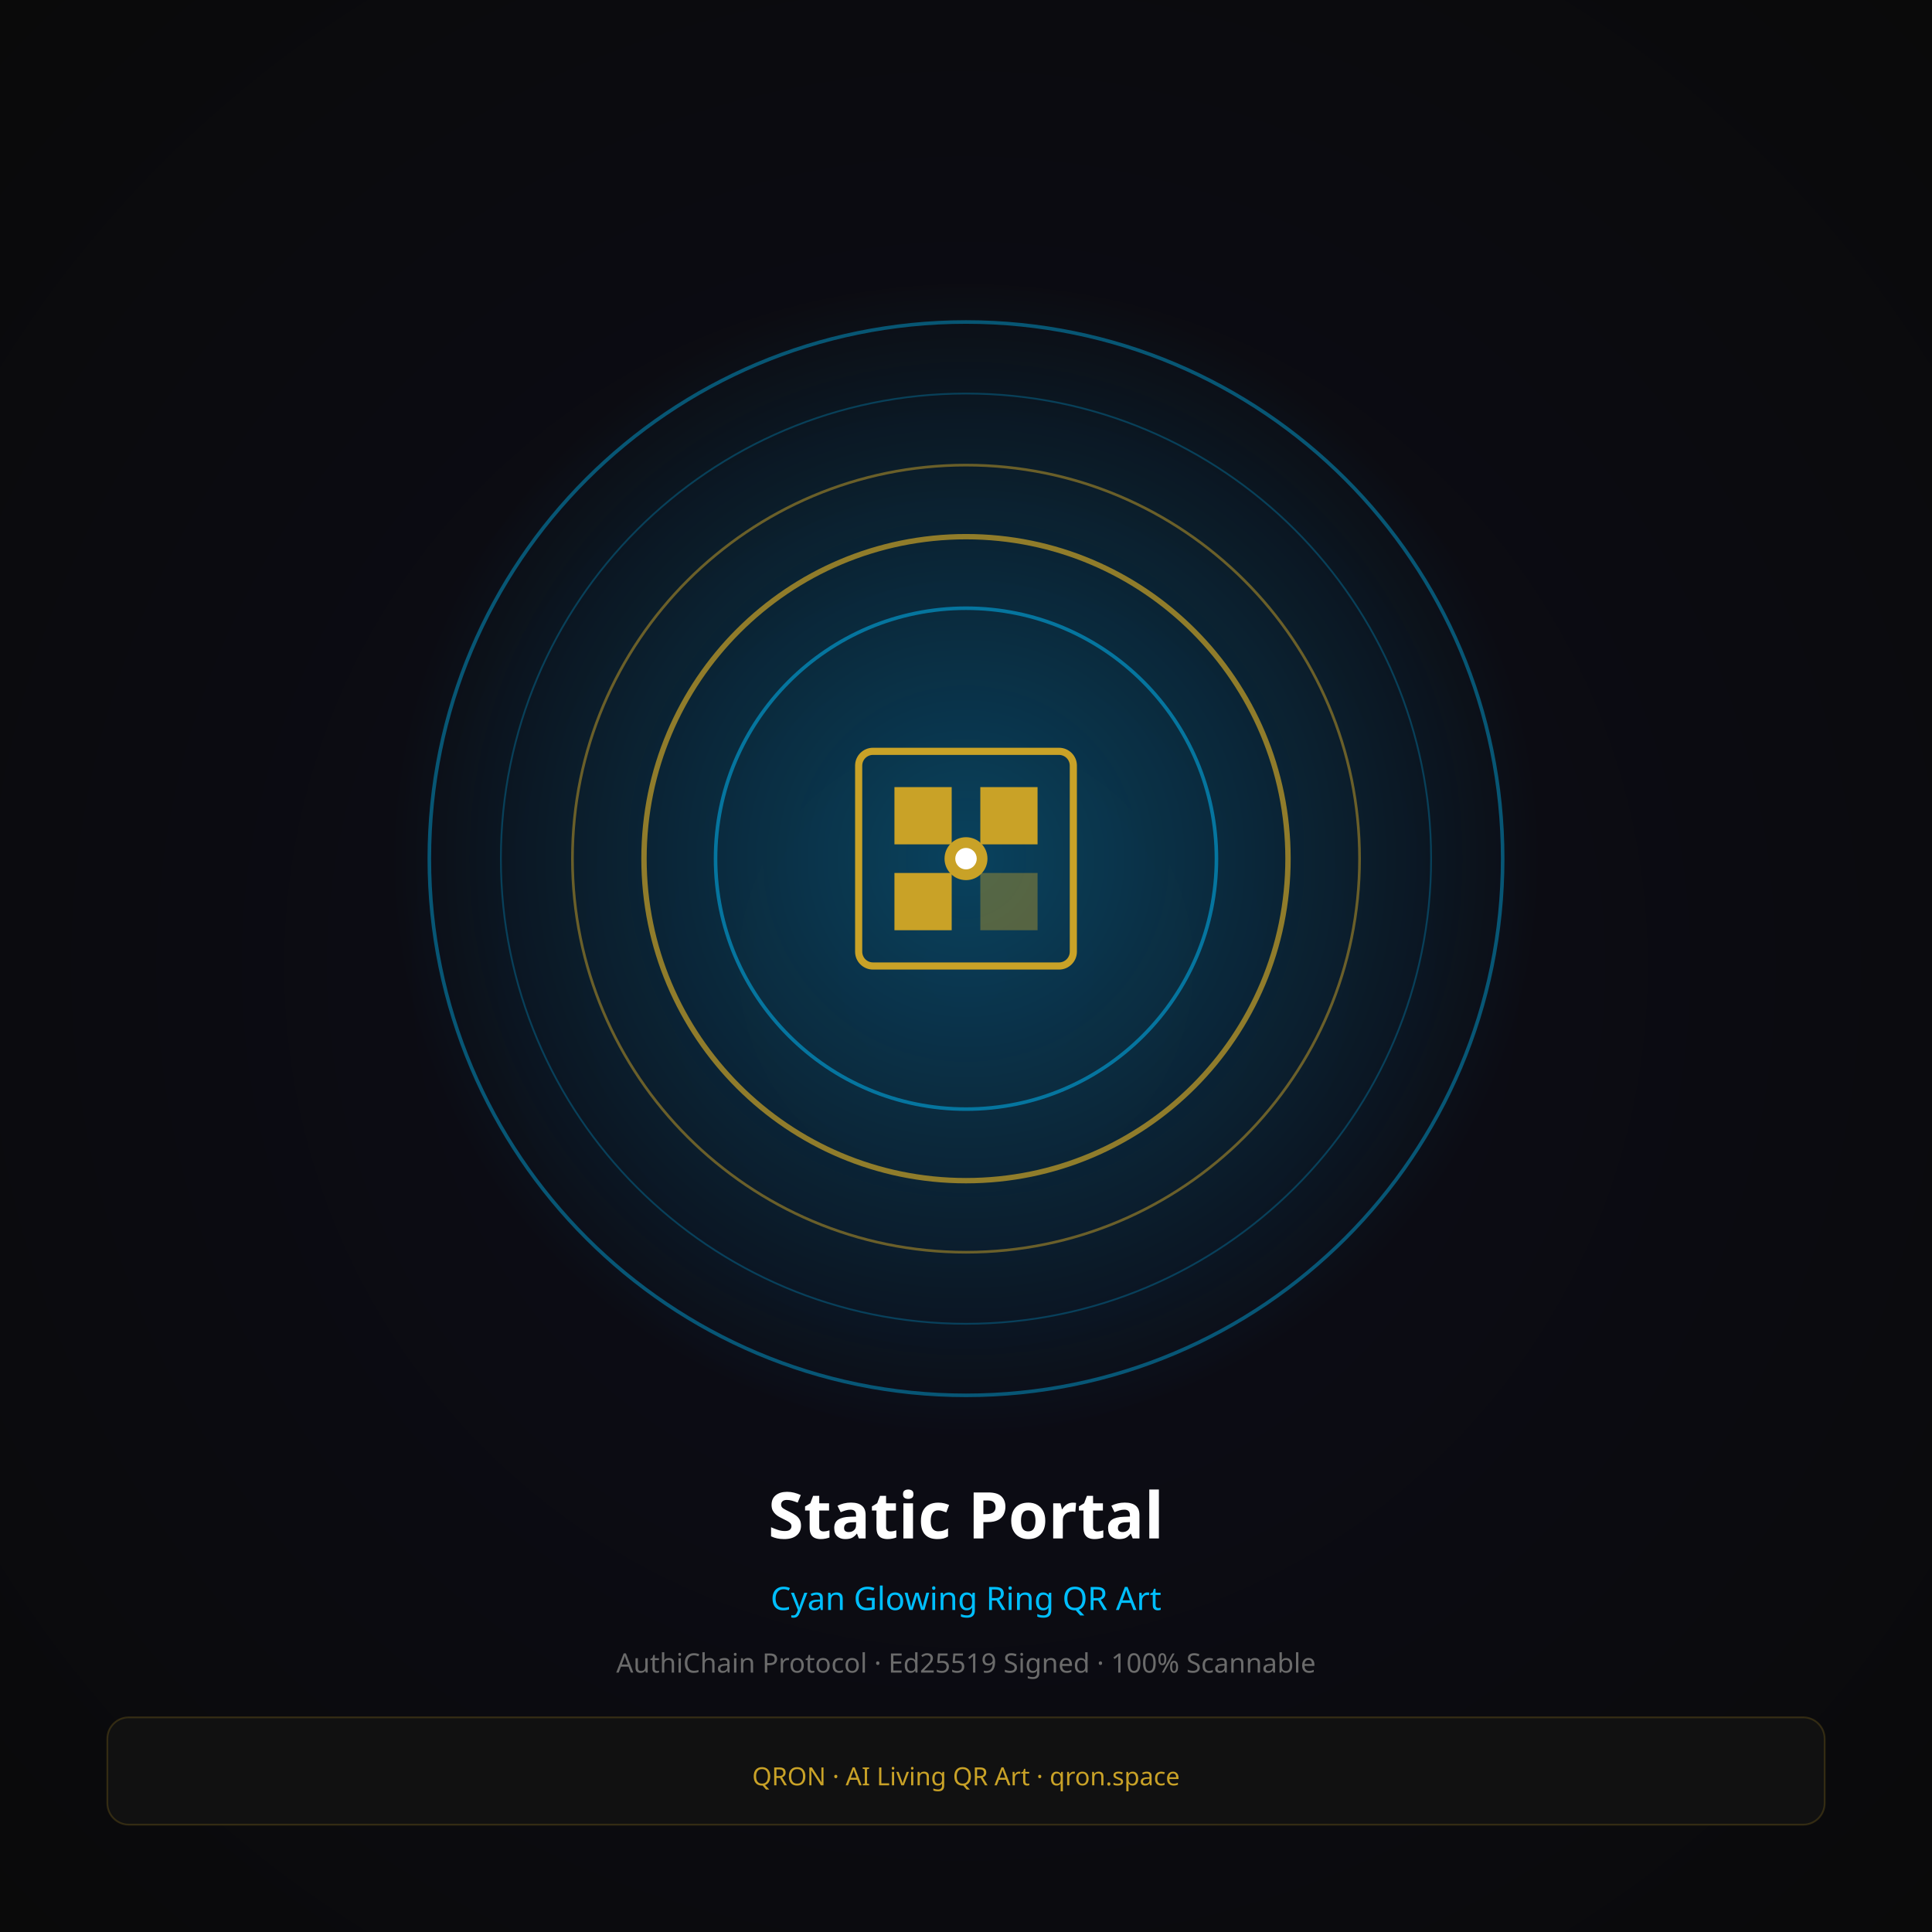
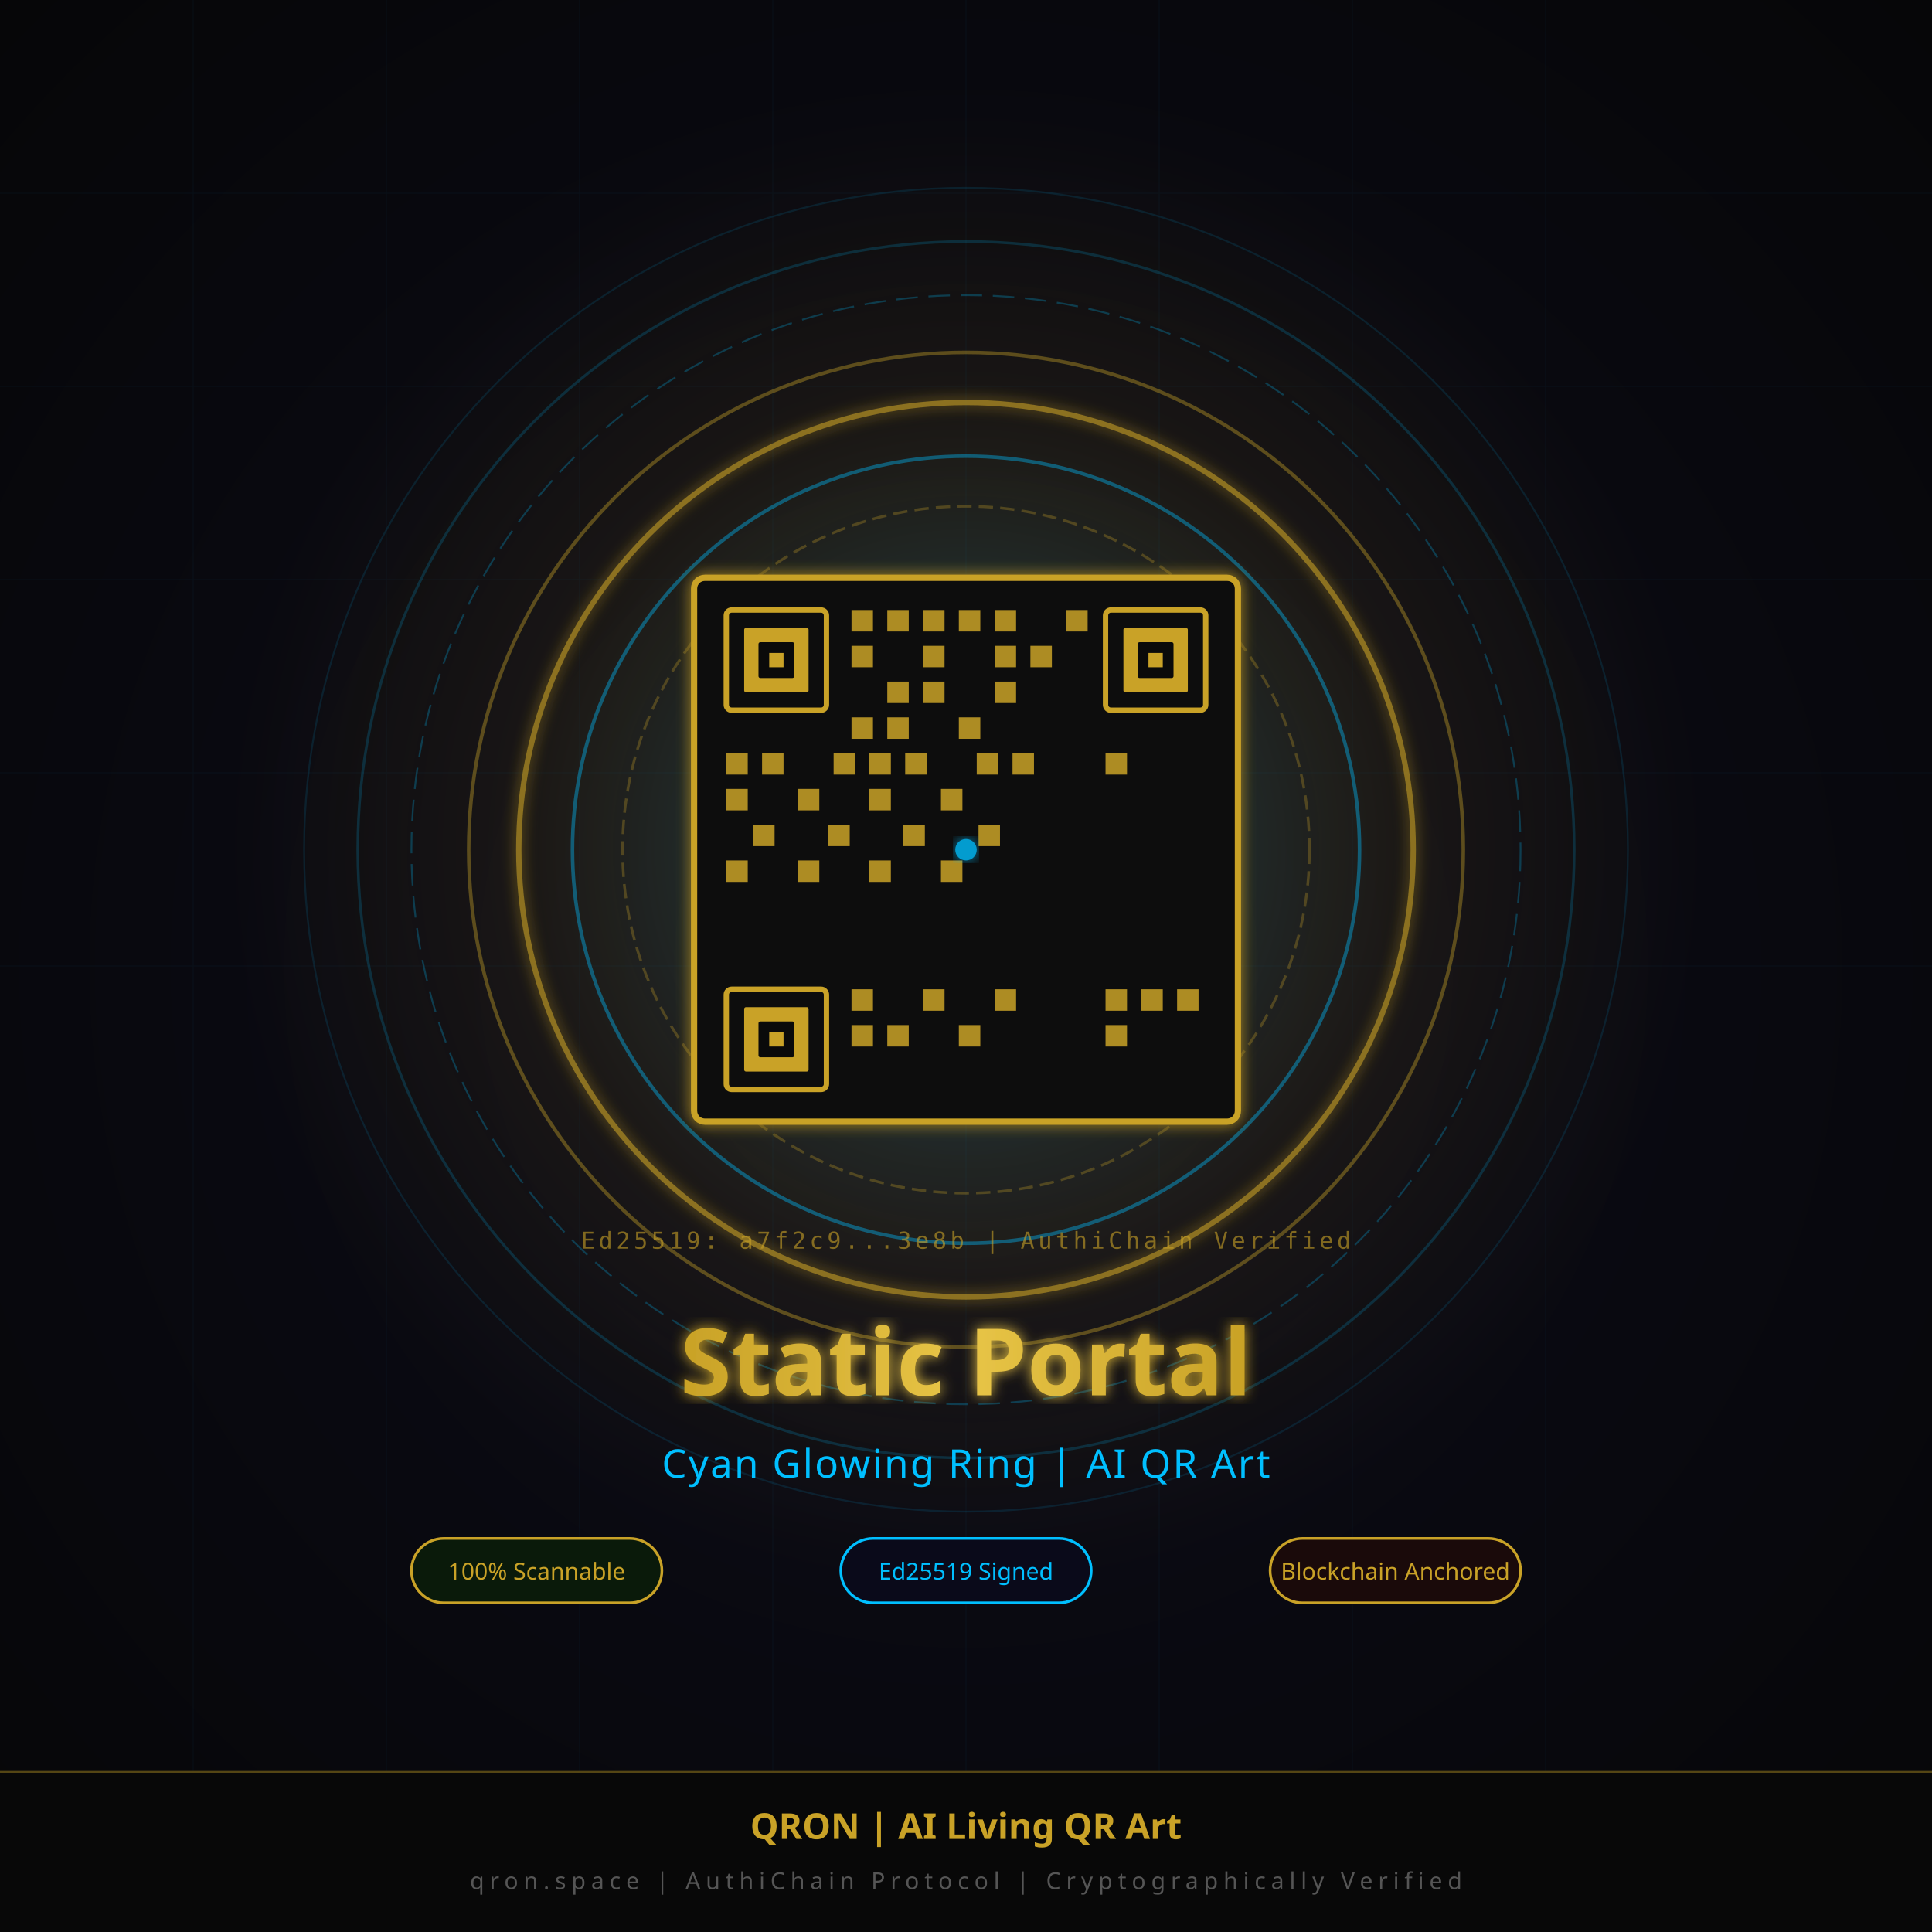
<svg xmlns="http://www.w3.org/2000/svg" viewBox="0 0 1080 1080" width="1080" height="1080">
  <defs>
    <radialGradient id="bg" cx="50%" cy="50%" r="70%">
      <stop offset="0%" stop-color="#0d0d1a" />
-       <stop offset="100%" stop-color="#0a0a0a" />
+       <stop offset="100%" stop-color="#060608" />
    </radialGradient>
-     <radialGradient id="glow" cx="50%" cy="50%" r="50%">
-       <stop offset="0%" stop-color="#00bfff" stop-opacity="0.3" />
-       <stop offset="100%" stop-color="#00bfff" stop-opacity="0" />
+     <radialGradient id="centerGlow" cx="50%" cy="44%" r="38%">
+       <stop offset="0%" stop-color="#00bfff" stop-opacity="0.35" />
+       <stop offset="60%" stop-color="#c9a227" stop-opacity="0.08" />
+       <stop offset="100%" stop-color="#c9a227" stop-opacity="0" />
    </radialGradient>
+     <radialGradient id="goldGlow" cx="50%" cy="44%" r="25%">
+       <stop offset="0%" stop-color="#c9a227" stop-opacity="0.5" />
+       <stop offset="100%" stop-color="#c9a227" stop-opacity="0" />
+     </radialGradient>
+     <linearGradient id="labelGrad" x1="0%" y1="0%" x2="100%" y2="0%">
+       <stop offset="0%" stop-color="#c9a227" />
+       <stop offset="50%" stop-color="#e8c547" />
+       <stop offset="100%" stop-color="#c9a227" />
+     </linearGradient>
+     <filter id="glow4">
+       <feGaussianBlur stdDeviation="4" result="b" />
+       <feMerge>
+         <feMergeNode in="b" />
+         <feMergeNode in="SourceGraphic" />
+       </feMerge>
+     </filter>
+     <filter id="glow8">
+       <feGaussianBlur stdDeviation="8" result="b" />
+       <feMerge>
+         <feMergeNode in="b" />
+         <feMergeNode in="SourceGraphic" />
+       </feMerge>
+     </filter>
+     <filter id="glow16">
+       <feGaussianBlur stdDeviation="16" result="b" />
+       <feMerge>
+         <feMergeNode in="b" />
+         <feMergeNode in="SourceGraphic" />
+       </feMerge>
+     </filter>
  </defs>
  <rect width="1080" height="1080" fill="url(#bg)" />
-   <circle cx="540" cy="480" r="320" fill="url(#glow)" />
-   <circle cx="540" cy="480" r="300" fill="none" stroke="#00bfff" stroke-width="2" opacity="0.4" />
-   <circle cx="540" cy="480" r="260" fill="none" stroke="#00bfff" stroke-width="1" opacity="0.25" />
-   <circle cx="540" cy="480" r="220" fill="none" stroke="#c9a227" stroke-width="1.5" opacity="0.5" />
-   <circle cx="540" cy="480" r="180" fill="none" stroke="#c9a227" stroke-width="3" opacity="0.7" />
-   <circle cx="540" cy="480" r="140" fill="none" stroke="#00bfff" stroke-width="2" opacity="0.5" />
-   <rect x="480" y="420" width="120" height="120" rx="8" fill="none" stroke="#c9a227" stroke-width="4" />
-   <rect x="500" y="440" width="32" height="32" fill="#c9a227" />
-   <rect x="548" y="440" width="32" height="32" fill="#c9a227" />
-   <rect x="500" y="488" width="32" height="32" fill="#c9a227" />
-   <rect x="548" y="488" width="32" height="32" fill="#c9a227" opacity="0.4" />
-   <circle cx="540" cy="480" r="12" fill="#c9a227" />
-   <circle cx="540" cy="480" r="6" fill="white" />
-   <text x="540" y="860" text-anchor="middle" font-family="system-ui,sans-serif" font-size="36" font-weight="900" fill="white">Static Portal</text>
-   <text x="540" y="900" text-anchor="middle" font-family="system-ui,sans-serif" font-size="18" fill="#00bfff">Cyan Glowing Ring QR Art</text>
-   <text x="540" y="935" text-anchor="middle" font-family="system-ui,sans-serif" font-size="15" fill="#6b6b6b">AuthiChain Protocol · Ed25519 Signed · 100% Scannable</text>
-   <rect x="60" y="960" width="960" height="60" rx="12" fill="#111111" stroke="#c9a22733" stroke-width="1" />
-   <text x="540" y="998" text-anchor="middle" font-family="system-ui,sans-serif" font-size="14" fill="#c9a227">QRON · AI Living QR Art · qron.space</text>
+   <rect width="1080" height="1080" fill="url(#centerGlow)" />
+   <g opacity="0.04" stroke="#00bfff" stroke-width="0.5">
+     <line x1="0" y1="108" x2="1080" y2="108" />
+     <line x1="0" y1="216" x2="1080" y2="216" />
+     <line x1="0" y1="324" x2="1080" y2="324" />
+     <line x1="0" y1="432" x2="1080" y2="432" />
+     <line x1="0" y1="540" x2="1080" y2="540" />
+     <line x1="108" y1="0" x2="108" y2="1080" />
+     <line x1="216" y1="0" x2="216" y2="1080" />
+     <line x1="324" y1="0" x2="324" y2="1080" />
+     <line x1="432" y1="0" x2="432" y2="1080" />
+     <line x1="540" y1="0" x2="540" y2="1080" />
+     <line x1="648" y1="0" x2="648" y2="1080" />
+     <line x1="756" y1="0" x2="756" y2="1080" />
+     <line x1="864" y1="0" x2="864" y2="1080" />
+   </g>
+   <circle cx="540" cy="475" r="370" fill="none" stroke="#00bfff" stroke-width="1" opacity="0.12" />
+   <circle cx="540" cy="475" r="340" fill="none" stroke="#00bfff" stroke-width="1.5" opacity="0.18" />
+   <circle cx="540" cy="475" r="310" fill="none" stroke="#00bfff" stroke-width="1" opacity="0.25" stroke-dasharray="12 6" />
+   <circle cx="540" cy="475" r="278" fill="none" stroke="#c9a227" stroke-width="2" opacity="0.4" />
+   <circle cx="540" cy="475" r="250" fill="none" stroke="#c9a227" stroke-width="3" opacity="0.65" filter="url(#glow4)" />
+   <circle cx="540" cy="475" r="220" fill="none" stroke="#00bfff" stroke-width="2" opacity="0.4" />
+   <circle cx="540" cy="475" r="192" fill="none" stroke="#c9a227" stroke-width="1.5" opacity="0.3" stroke-dasharray="8 4" />
+   <rect x="380" y="315" width="320" height="320" rx="4" fill="url(#goldGlow)" filter="url(#glow16)" />
+   <rect x="388" y="323" width="304" height="304" rx="6" fill="#0a0a0a" stroke="#c9a227" stroke-width="3.5" filter="url(#glow4)" />
+   <rect x="406" y="341" width="56" height="56" rx="3" fill="none" stroke="#c9a227" stroke-width="3" />
+   <rect x="416" y="351" width="36" height="36" rx="1" fill="#c9a227" />
+   <rect x="424" y="359" width="20" height="20" rx="1" fill="#0a0a0a" />
+   <rect x="430" y="365" width="8" height="8" fill="#c9a227" />
+   <rect x="618" y="341" width="56" height="56" rx="3" fill="none" stroke="#c9a227" stroke-width="3" />
+   <rect x="628" y="351" width="36" height="36" rx="1" fill="#c9a227" />
+   <rect x="636" y="359" width="20" height="20" rx="1" fill="#0a0a0a" />
+   <rect x="642" y="365" width="8" height="8" fill="#c9a227" />
+   <rect x="406" y="553" width="56" height="56" rx="3" fill="none" stroke="#c9a227" stroke-width="3" />
+   <rect x="416" y="563" width="36" height="36" rx="1" fill="#c9a227" />
+   <rect x="424" y="571" width="20" height="20" rx="1" fill="#0a0a0a" />
+   <rect x="430" y="577" width="8" height="8" fill="#c9a227" />
+   <g fill="#c9a227" opacity="0.85">
+     <rect x="476" y="341" width="12" height="12" />
+     <rect x="496" y="341" width="12" height="12" />
+     <rect x="516" y="341" width="12" height="12" />
+     <rect x="536" y="341" width="12" height="12" />
+     <rect x="556" y="341" width="12" height="12" />
+     <rect x="596" y="341" width="12" height="12" />
+     <rect x="476" y="361" width="12" height="12" />
+     <rect x="516" y="361" width="12" height="12" />
+     <rect x="556" y="361" width="12" height="12" />
+     <rect x="576" y="361" width="12" height="12" />
+     <rect x="496" y="381" width="12" height="12" />
+     <rect x="516" y="381" width="12" height="12" />
+     <rect x="556" y="381" width="12" height="12" />
+     <rect x="476" y="401" width="12" height="12" />
+     <rect x="496" y="401" width="12" height="12" />
+     <rect x="536" y="401" width="12" height="12" />
+     <rect x="406" y="421" width="12" height="12" />
+     <rect x="426" y="421" width="12" height="12" />
+     <rect x="466" y="421" width="12" height="12" />
+     <rect x="486" y="421" width="12" height="12" />
+     <rect x="506" y="421" width="12" height="12" />
+     <rect x="546" y="421" width="12" height="12" />
+     <rect x="566" y="421" width="12" height="12" />
+     <rect x="618" y="421" width="12" height="12" />
+     <rect x="406" y="441" width="12" height="12" />
+     <rect x="446" y="441" width="12" height="12" />
+     <rect x="486" y="441" width="12" height="12" />
+     <rect x="526" y="441" width="12" height="12" />
+     <rect x="421" y="461" width="12" height="12" />
+     <rect x="463" y="461" width="12" height="12" />
+     <rect x="505" y="461" width="12" height="12" />
+     <rect x="547" y="461" width="12" height="12" />
+     <rect x="406" y="481" width="12" height="12" />
+     <rect x="446" y="481" width="12" height="12" />
+     <rect x="486" y="481" width="12" height="12" />
+     <rect x="526" y="481" width="12" height="12" />
+     <rect x="618" y="553" width="12" height="12" />
+     <rect x="638" y="553" width="12" height="12" />
+     <rect x="658" y="553" width="12" height="12" />
+     <rect x="618" y="573" width="12" height="12" />
+     <rect x="476" y="553" width="12" height="12" />
+     <rect x="516" y="553" width="12" height="12" />
+     <rect x="556" y="553" width="12" height="12" />
+     <rect x="476" y="573" width="12" height="12" />
+     <rect x="496" y="573" width="12" height="12" />
+     <rect x="536" y="573" width="12" height="12" />
+   </g>
+   <circle cx="540" cy="475" r="6" fill="#00bfff" opacity="0.8" filter="url(#glow4)" />
+   <text x="540" y="698" text-anchor="middle" font-family="monospace" font-size="13" fill="#c9a227" opacity="0.6" letter-spacing="2">Ed25519: a7f2c9...3e8b | AuthiChain Verified</text>
+   <text x="540" y="780" text-anchor="middle" font-family="system-ui,sans-serif" font-size="52" font-weight="900" fill="url(#labelGrad)" filter="url(#glow4)">Static Portal</text>
+   <text x="540" y="826" text-anchor="middle" font-family="system-ui,sans-serif" font-size="22" fill="#00bfff" letter-spacing="1">Cyan Glowing Ring | AI QR Art</text>
+   <g transform="translate(230, 860)">
+     <rect width="140" height="36" rx="18" fill="#0a1a0a" stroke="#c9a227" stroke-width="1.5" />
+     <text x="70" y="23" text-anchor="middle" font-family="system-ui,sans-serif" font-size="13" fill="#c9a227">100% Scannable</text>
+   </g>
+   <g transform="translate(470, 860)">
+     <rect width="140" height="36" rx="18" fill="#0a0a1a" stroke="#00bfff" stroke-width="1.5" />
+     <text x="70" y="23" text-anchor="middle" font-family="system-ui,sans-serif" font-size="13" fill="#00bfff">Ed25519 Signed</text>
+   </g>
+   <g transform="translate(710, 860)">
+     <rect width="140" height="36" rx="18" fill="#1a0a0a" stroke="#c9a227" stroke-width="1.5" />
+     <text x="70" y="23" text-anchor="middle" font-family="system-ui,sans-serif" font-size="13" fill="#c9a227">Blockchain Anchored</text>
+   </g>
+   <rect x="0" y="990" width="1080" height="90" fill="#080808" />
+   <rect x="0" y="990" width="1080" height="1" fill="#c9a22766" />
+   <text x="540" y="1028" text-anchor="middle" font-family="system-ui,sans-serif" font-size="20" font-weight="700" fill="#c9a227">QRON | AI Living QR Art</text>
+   <text x="540" y="1056" text-anchor="middle" font-family="system-ui,sans-serif" font-size="13" fill="#555" letter-spacing="3">qron.space | AuthiChain Protocol | Cryptographically Verified</text>
</svg>
